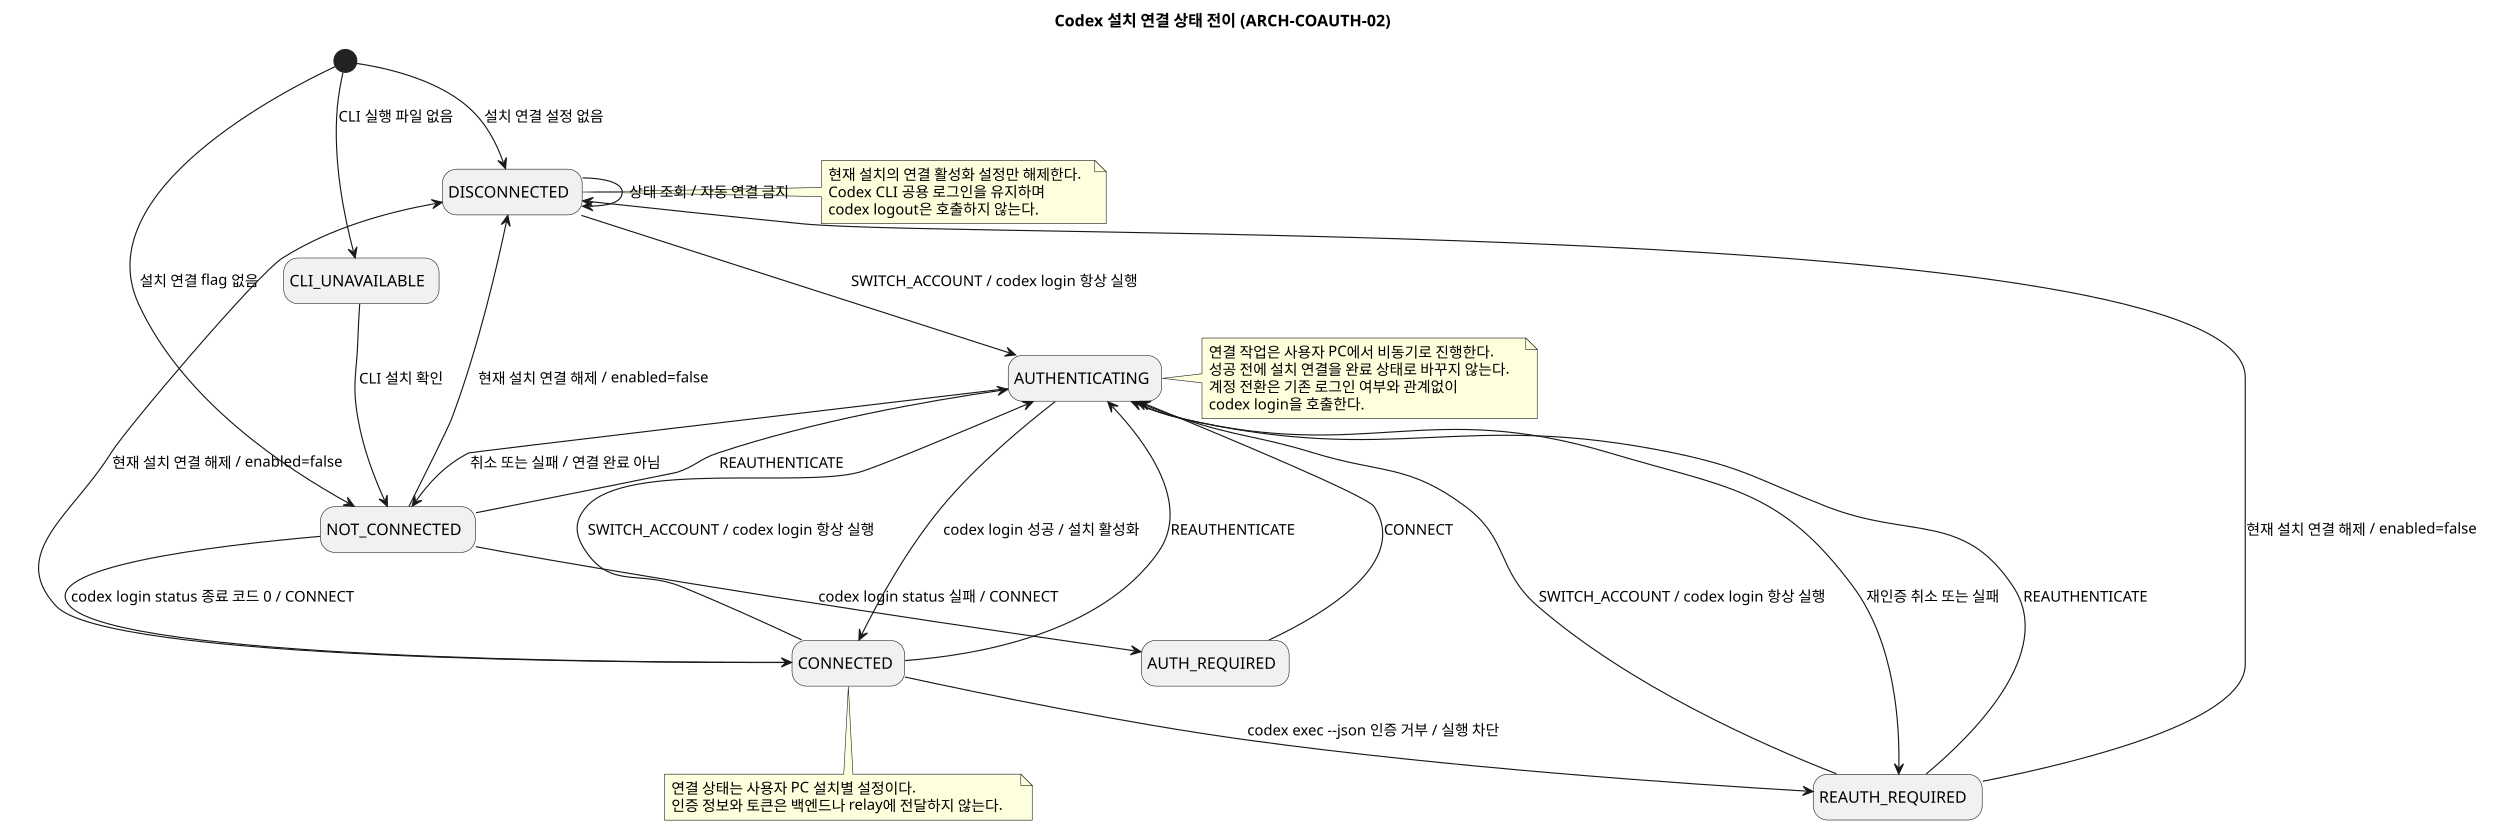
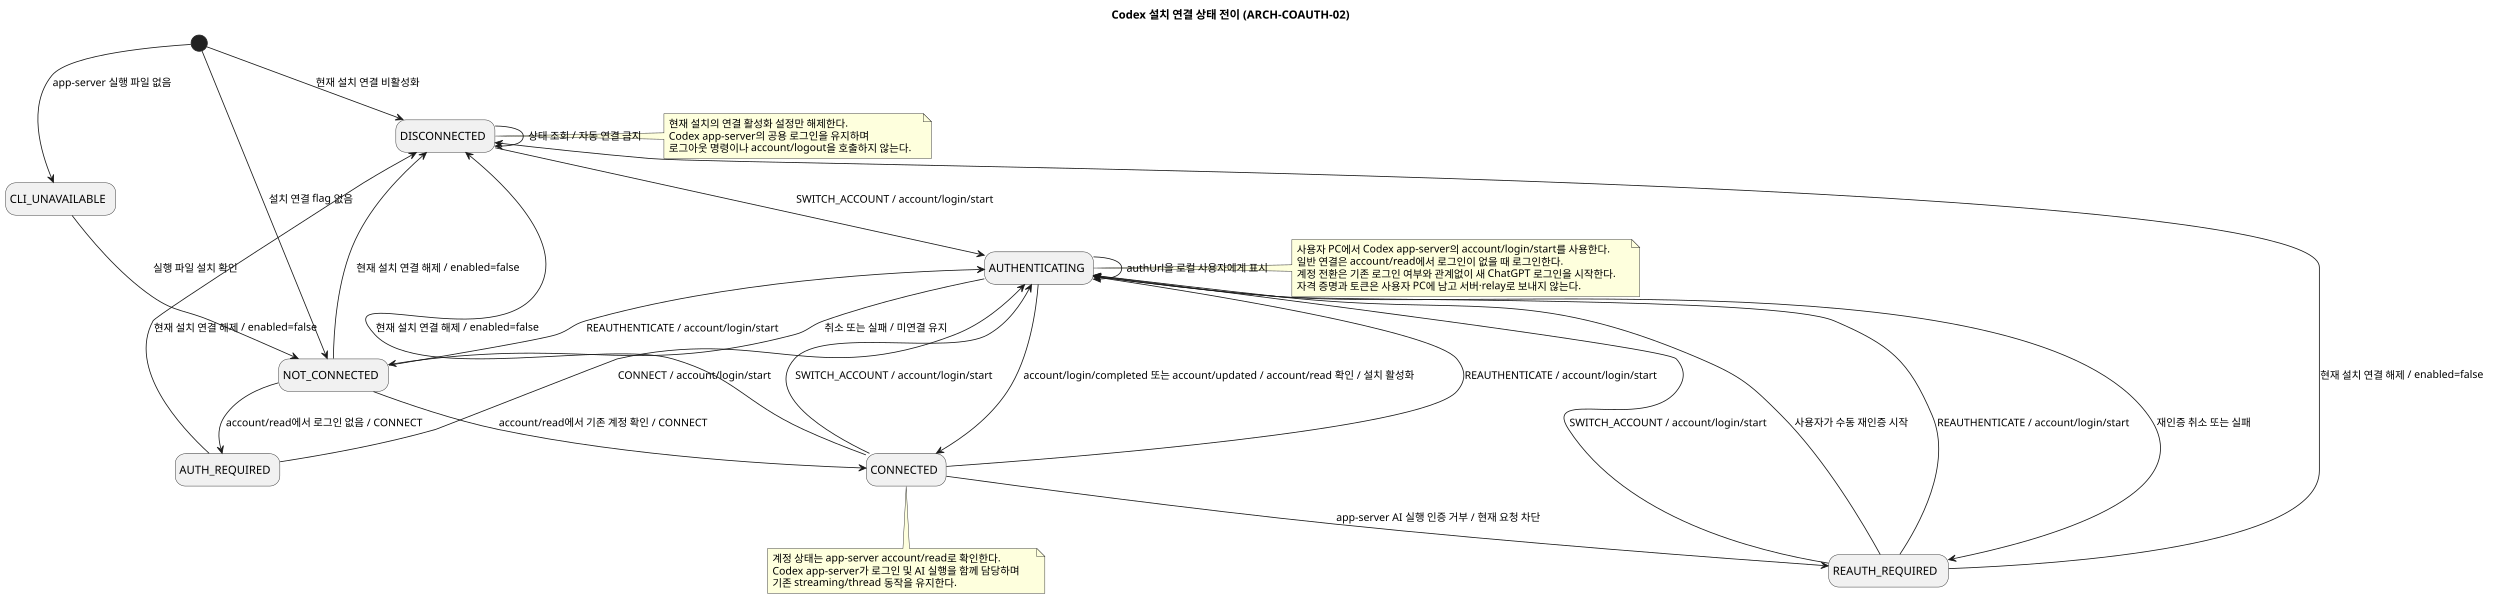
- <svg xmlns="http://www.w3.org/2000/svg" contentStyleType="text/css" height="724px" preserveAspectRatio="none" style="width:2187px;height:724px;background:#FFFFFF;" version="1.1" viewBox="0 0 2187 724" width="2187px" zoomAndPan="magnify">
+ <svg xmlns="http://www.w3.org/2000/svg" contentStyleType="text/css" height="739px" preserveAspectRatio="none" style="width:3087px;height:739px;background:#FFFFFF;" version="1.1" viewBox="0 0 3087 739" width="3087px" zoomAndPan="magnify">
  <defs />
  <g>
-     <text fill="#000000" font-family="sans-serif" font-size="14" font-weight="bold" lengthAdjust="spacing" textLength="329.002" x="922.493" y="22.995">Codex 설치 연결 상태 전이 (ARCH-COAUTH-02)</text>
-     <ellipse cx="302.13" cy="53.297" fill="#222222" rx="10" ry="10" style="stroke:#222222;stroke-width:1.0;" />
-     <rect fill="#F1F1F1" height="40" rx="12.5" ry="12.5" style="stroke:#181818;stroke-width:0.5;" width="135.911" x="248.17" y="225.697" />
-     <text fill="#000000" font-family="sans-serif" font-size="14" lengthAdjust="spacing" textLength="125.911" x="253.17" y="250.544">CLI_UNAVAILABLE</text>
-     <rect fill="#F1F1F1" height="40" rx="12.5" ry="12.5" style="stroke:#181818;stroke-width:0.5;" width="122.335" x="386.96" y="147.997" />
-     <text fill="#000000" font-family="sans-serif" font-size="14" lengthAdjust="spacing" textLength="112.335" x="391.96" y="172.844">DISCONNECTED</text>
-     <rect fill="#F1F1F1" height="40" rx="12.5" ry="12.5" style="stroke:#181818;stroke-width:0.5;" width="135.583" x="280.34" y="443.227" />
-     <text fill="#000000" font-family="sans-serif" font-size="14" lengthAdjust="spacing" textLength="125.583" x="285.34" y="468.074">NOT_CONNECTED</text>
-     <rect fill="#F1F1F1" height="40" rx="12.5" ry="12.5" style="stroke:#181818;stroke-width:0.5;" width="129.226" x="998.52" y="560.227" />
-     <text fill="#000000" font-family="sans-serif" font-size="14" lengthAdjust="spacing" textLength="119.226" x="1003.52" y="585.074">AUTH_REQUIRED</text>
-     <rect fill="#F1F1F1" height="40" rx="12.5" ry="12.5" style="stroke:#181818;stroke-width:0.5;" width="134.257" x="882" y="310.967" />
-     <text fill="#000000" font-family="sans-serif" font-size="14" lengthAdjust="spacing" textLength="124.257" x="887" y="335.814">AUTHENTICATING</text>
-     <rect fill="#F1F1F1" height="40" rx="12.5" ry="12.5" style="stroke:#181818;stroke-width:0.5;" width="98.539" x="692.86" y="560.227" />
-     <text fill="#000000" font-family="sans-serif" font-size="14" lengthAdjust="spacing" textLength="88.539" x="697.86" y="585.074">CONNECTED</text>
-     <rect fill="#F1F1F1" height="40" rx="12.5" ry="12.5" style="stroke:#181818;stroke-width:0.5;" width="147.799" x="1586.23" y="677.367" />
-     <text fill="#000000" font-family="sans-serif" font-size="14" lengthAdjust="spacing" textLength="137.799" x="1591.23" y="702.214">REAUTH_REQUIRED</text>
-     <g id="elem_GMN31">
-       <path d="M718.57,140.297 L718.57,163.997 L509.46,167.997 L718.57,171.997 L718.57,195.695 A0,0 0 0 0 718.57,195.695 L967.684,195.695 A0,0 0 0 0 967.684,195.695 L967.684,150.297 L957.684,140.297 L718.57,140.297 A0,0 0 0 0 718.57,140.297 " fill="#FEFFDD" style="stroke:#181818;stroke-width:0.5;" />
-       <path d="M957.684,140.297 L957.684,150.297 L967.684,150.297 L957.684,140.297 " fill="#FEFFDD" style="stroke:#181818;stroke-width:0.5;" />
-       <text fill="#000000" font-family="sans-serif" font-size="13" lengthAdjust="spacing" textLength="228.114" x="724.57" y="157.364">현재 설치의 연결 활성화 설정만 해제한다.</text>
-       <text fill="#000000" font-family="sans-serif" font-size="13" lengthAdjust="spacing" textLength="197.257" x="724.57" y="172.497">Codex CLI 공용 로그인을 유지하며</text>
-       <text fill="#000000" font-family="sans-serif" font-size="13" lengthAdjust="spacing" textLength="192.361" x="724.57" y="187.629">codex logout은 호출하지 않는다.</text>
-     </g>
+     <text fill="#000000" font-family="sans-serif" font-size="14" font-weight="bold" lengthAdjust="spacing" textLength="329.002" x="1372.408" y="22.995">Codex 설치 연결 상태 전이 (ARCH-COAUTH-02)</text>
+     <ellipse cx="245.96" cy="53.297" fill="#222222" rx="10" ry="10" style="stroke:#222222;stroke-width:1.0;" />
+     <rect fill="#F1F1F1" height="40" rx="12.5" ry="12.5" style="stroke:#181818;stroke-width:0.5;" width="135.911" x="7" y="225.697" />
+     <text fill="#000000" font-family="sans-serif" font-size="14" lengthAdjust="spacing" textLength="125.911" x="12" y="250.544">CLI_UNAVAILABLE</text>
+     <rect fill="#F1F1F1" height="40" rx="12.5" ry="12.5" style="stroke:#181818;stroke-width:0.5;" width="122.335" x="488.79" y="147.997" />
+     <text fill="#000000" font-family="sans-serif" font-size="14" lengthAdjust="spacing" textLength="112.335" x="493.79" y="172.844">DISCONNECTED</text>
+     <rect fill="#F1F1F1" height="40" rx="12.5" ry="12.5" style="stroke:#181818;stroke-width:0.5;" width="135.583" x="344.16" y="443.227" />
+     <text fill="#000000" font-family="sans-serif" font-size="14" lengthAdjust="spacing" textLength="125.583" x="349.16" y="468.074">NOT_CONNECTED</text>
+     <rect fill="#F1F1F1" height="40" rx="12.5" ry="12.5" style="stroke:#181818;stroke-width:0.5;" width="129.226" x="216.34" y="560.227" />
+     <text fill="#000000" font-family="sans-serif" font-size="14" lengthAdjust="spacing" textLength="119.226" x="221.34" y="585.074">AUTH_REQUIRED</text>
+     <rect fill="#F1F1F1" height="40" rx="12.5" ry="12.5" style="stroke:#181818;stroke-width:0.5;" width="134.257" x="1215.83" y="310.967" />
+     <text fill="#000000" font-family="sans-serif" font-size="14" lengthAdjust="spacing" textLength="124.257" x="1220.83" y="335.814">AUTHENTICATING</text>
+     <rect fill="#F1F1F1" height="40" rx="12.5" ry="12.5" style="stroke:#181818;stroke-width:0.5;" width="98.539" x="1069.69" y="560.227" />
+     <text fill="#000000" font-family="sans-serif" font-size="14" lengthAdjust="spacing" textLength="88.539" x="1074.69" y="585.074">CONNECTED</text>
+     <rect fill="#F1F1F1" height="40" rx="12.5" ry="12.5" style="stroke:#181818;stroke-width:0.5;" width="147.799" x="2258.06" y="684.927" />
+     <text fill="#000000" font-family="sans-serif" font-size="14" lengthAdjust="spacing" textLength="137.799" x="2263.06" y="709.774">REAUTH_REQUIRED</text>
    <g id="elem_GMN34">
-       <path d="M1051.5,295.697 L1051.5,326.967 L1016.73,330.967 L1051.5,334.967 L1051.5,366.228 A0,0 0 0 0 1051.5,366.228 L1344.759,366.228 A0,0 0 0 0 1344.759,366.228 L1344.759,305.697 L1334.759,295.697 L1051.5,295.697 A0,0 0 0 0 1051.5,295.697 " fill="#FEFFDD" style="stroke:#181818;stroke-width:0.5;" />
-       <path d="M1334.759,295.697 L1334.759,305.697 L1344.759,305.697 L1334.759,295.697 " fill="#FEFFDD" style="stroke:#181818;stroke-width:0.5;" />
-       <text fill="#000000" font-family="sans-serif" font-size="13" lengthAdjust="spacing" textLength="256.991" x="1057.5" y="312.764">연결 작업은 사용자 PC에서 비동기로 진행한다.</text>
-       <text fill="#000000" font-family="sans-serif" font-size="13" lengthAdjust="spacing" textLength="272.259" x="1057.5" y="327.897">성공 전에 설치 연결을 완료 상태로 바꾸지 않는다.</text>
-       <text fill="#000000" font-family="sans-serif" font-size="13" lengthAdjust="spacing" textLength="223.982" x="1057.5" y="343.029">계정 전환은 기존 로그인 여부와 관계없이</text>
-       <text fill="#000000" font-family="sans-serif" font-size="13" lengthAdjust="spacing" textLength="142.91" x="1057.5" y="358.162">codex login을 호출한다.</text>
+       <path d="M819.81,140.297 L819.81,163.997 L611.55,167.997 L819.81,171.997 L819.81,195.695 A0,0 0 0 0 819.81,195.695 L1150.11,195.695 A0,0 0 0 0 1150.11,195.695 L1150.11,150.297 L1140.11,140.297 L819.81,140.297 A0,0 0 0 0 819.81,140.297 " fill="#FEFFDD" style="stroke:#181818;stroke-width:0.5;" />
+       <path d="M1140.11,140.297 L1140.11,150.297 L1150.11,150.297 L1140.11,140.297 " fill="#FEFFDD" style="stroke:#181818;stroke-width:0.5;" />
+       <text fill="#000000" font-family="sans-serif" font-size="13" lengthAdjust="spacing" textLength="228.114" x="825.81" y="157.364">현재 설치의 연결 활성화 설정만 해제한다.</text>
+       <text fill="#000000" font-family="sans-serif" font-size="13" lengthAdjust="spacing" textLength="259.377" x="825.81" y="172.497">Codex app-server의 공용 로그인을 유지하며</text>
+       <text fill="#000000" font-family="sans-serif" font-size="13" lengthAdjust="spacing" textLength="309.3" x="825.81" y="187.629">로그아웃 명령이나 account/logout을 호출하지 않는다.</text>
    </g>
    <g id="elem_GMN37">
-       <path d="M581.26,677.227 L581.26,717.492 A0,0 0 0 0 581.26,717.492 L903.001,717.492 A0,0 0 0 0 903.001,717.492 L903.001,687.227 L893.001,677.227 L746.13,677.227 L742.13,600.497 L738.13,677.227 L581.26,677.227 A0,0 0 0 0 581.26,677.227 " fill="#FEFFDD" style="stroke:#181818;stroke-width:0.5;" />
-       <path d="M893.001,677.227 L893.001,687.227 L903.001,687.227 L893.001,677.227 " fill="#FEFFDD" style="stroke:#181818;stroke-width:0.5;" />
-       <text fill="#000000" font-family="sans-serif" font-size="13" lengthAdjust="spacing" textLength="221.111" x="587.26" y="694.294">연결 상태는 사용자 PC 설치별 설정이다.</text>
-       <text fill="#000000" font-family="sans-serif" font-size="13" lengthAdjust="spacing" textLength="300.741" x="587.26" y="709.427">인증 정보와 토큰은 백엔드나 relay에 전달하지 않는다.</text>
+       <path d="M1595.2,295.697 L1595.2,326.967 L1350.37,330.967 L1595.2,334.967 L1595.2,366.228 A0,0 0 0 0 1595.2,366.228 L2024.717,366.228 A0,0 0 0 0 2024.717,366.228 L2024.717,305.697 L2014.717,295.697 L1595.2,295.697 A0,0 0 0 0 1595.2,295.697 " fill="#FEFFDD" style="stroke:#181818;stroke-width:0.5;" />
+       <path d="M2014.717,295.697 L2014.717,305.697 L2024.717,305.697 L2014.717,295.697 " fill="#FEFFDD" style="stroke:#181818;stroke-width:0.5;" />
+       <text fill="#000000" font-family="sans-serif" font-size="13" lengthAdjust="spacing" textLength="407.055" x="1601.2" y="312.764">사용자 PC에서 Codex app-server의 account/login/start를 사용한다.</text>
+       <text fill="#000000" font-family="sans-serif" font-size="13" lengthAdjust="spacing" textLength="341.898" x="1601.2" y="327.897">일반 연결은 account/read에서 로그인이 없을 때 로그인한다.</text>
+       <text fill="#000000" font-family="sans-serif" font-size="13" lengthAdjust="spacing" textLength="408.517" x="1601.2" y="343.029">계정 전환은 기존 로그인 여부와 관계없이 새 ChatGPT 로그인을 시작한다.</text>
+       <text fill="#000000" font-family="sans-serif" font-size="13" lengthAdjust="spacing" textLength="365.934" x="1601.2" y="358.162">자격 증명과 토큰은 사용자 PC에 남고 서버·relay로 보내지 않는다.</text>
+     </g>
+     <g id="elem_GMN40">
+       <path d="M947.75,677.227 L947.75,732.625 A0,0 0 0 0 947.75,732.625 L1290.171,732.625 A0,0 0 0 0 1290.171,732.625 L1290.171,687.227 L1280.171,677.227 L1122.96,677.227 L1118.96,600.667 L1114.96,677.227 L947.75,677.227 A0,0 0 0 0 947.75,677.227 " fill="#FEFFDD" style="stroke:#181818;stroke-width:0.5;" />
+       <path d="M1280.171,677.227 L1280.171,687.227 L1290.171,687.227 L1280.171,677.227 " fill="#FEFFDD" style="stroke:#181818;stroke-width:0.5;" />
+       <text fill="#000000" font-family="sans-serif" font-size="13" lengthAdjust="spacing" textLength="296.306" x="953.75" y="694.294">계정 상태는 app-server account/read로 확인한다.</text>
+       <text fill="#000000" font-family="sans-serif" font-size="13" lengthAdjust="spacing" textLength="321.421" x="953.75" y="709.427">Codex app-server가 로그인 및 AI 실행을 함께 담당하며</text>
+       <text fill="#000000" font-family="sans-serif" font-size="13" lengthAdjust="spacing" textLength="237.393" x="953.75" y="724.559">기존 streaming/thread 동작을 유지한다.</text>
    </g>
    <g id="link_*start*_CLI_UNAVAILABLE">
-       <path d="M299.99,63.537 C298.29,71.397 296.04,83.027 295.13,93.297 C290.87,141.147 301.6,191.215 309.15,219.845 " fill="none" id="*start*-to-CLI_UNAVAILABLE" style="stroke:#181818;stroke-width:1.0;" />
-       <polygon fill="#181818" points="310.68,225.647,312.253,215.924,309.405,220.812,304.517,217.964,310.68,225.647" style="stroke:#181818;stroke-width:1.0;" />
-       <text fill="#000000" font-family="sans-serif" font-size="13" lengthAdjust="spacing" textLength="104.311" x="296.13" y="106.364">CLI 실행 파일 없음</text>
+       <path d="M235.62,54.867 C200.38,57.057 85.9,66.157 63.96,93.297 C33.22,131.317 50.493,188.188 63.613,219.688 " fill="none" id="*start*-to-CLI_UNAVAILABLE" style="stroke:#181818;stroke-width:1.0;" />
+       <polygon fill="#181818" points="65.92,225.227,66.152,215.381,63.998,220.611,58.767,218.457,65.92,225.227" style="stroke:#181818;stroke-width:1.0;" />
+       <text fill="#000000" font-family="sans-serif" font-size="13" lengthAdjust="spacing" textLength="154.47" x="64.96" y="106.364">app-server 실행 파일 없음</text>
    </g>
    <g id="link_*start*_DISCONNECTED">
-       <path d="M312.19,55.527 C332.71,58.507 379.91,67.837 409.13,93.297 C425.72,107.757 434.342,125.376 440.242,141.896 " fill="none" id="*start*-to-DISCONNECTED" style="stroke:#181818;stroke-width:1.0;" />
-       <polygon fill="#181818" points="442.26,147.547,443,137.726,440.578,142.838,435.466,140.417,442.26,147.547" style="stroke:#181818;stroke-width:1.0;" />
-       <text fill="#000000" font-family="sans-serif" font-size="13" lengthAdjust="spacing" textLength="108.077" x="423.61" y="106.364">설치 연결 설정 없음</text>
+       <path d="M255.39,57.797 C291.57,71.207 417.544,117.911 492.014,145.521 " fill="none" id="*start*-to-DISCONNECTED" style="stroke:#181818;stroke-width:1.0;" />
+       <polygon fill="#181818" points="497.64,147.607,490.592,140.728,492.952,145.869,487.811,148.229,497.64,147.607" style="stroke:#181818;stroke-width:1.0;" />
+       <text fill="#000000" font-family="sans-serif" font-size="13" lengthAdjust="spacing" textLength="131.997" x="389.84" y="106.364">현재 설치 연결 비활성화</text>
    </g>
    <g id="link_*start*_NOT_CONNECTED">
-       <path d="M293.1,58.367 C250.78,78.057 75.85,166.607 121.13,265.697 C160.02,350.807 250.715,410.292 304.595,439.972 " fill="none" id="*start*-to-NOT_CONNECTED" style="stroke:#181818;stroke-width:1.0;" />
-       <polygon fill="#181818" points="309.85,442.867,303.897,435.021,305.471,440.454,300.037,442.028,309.85,442.867" style="stroke:#181818;stroke-width:1.0;" />
-       <text fill="#000000" font-family="sans-serif" font-size="13" lengthAdjust="spacing" textLength="108.564" x="122.13" y="250.264">설치 연결 flag 없음</text>
+       <path d="M249.42,62.817 C269.82,112.937 371.998,364.05 401.768,437.19 " fill="none" id="*start*-to-NOT_CONNECTED" style="stroke:#181818;stroke-width:1.0;" />
+       <polygon fill="#181818" points="404.03,442.747,404.342,432.903,402.145,438.116,396.932,435.919,404.03,442.747" style="stroke:#181818;stroke-width:1.0;" />
+       <text fill="#000000" font-family="sans-serif" font-size="13" lengthAdjust="spacing" textLength="108.564" x="331.87" y="250.264">설치 연결 flag 없음</text>
    </g>
    <g id="link_CLI_UNAVAILABLE_NOT_CONNECTED">
-       <path d="M314.69,265.767 C314.07,274.827 313.43,285.817 313.13,295.697 C312.17,327.037 307.68,335.357 313.13,366.227 C318,393.837 327.711,418.473 336.331,437.473 " fill="none" id="CLI_UNAVAILABLE-to-NOT_CONNECTED" style="stroke:#181818;stroke-width:1.0;" />
-       <polygon fill="#181818" points="338.81,442.937,338.734,433.088,336.744,438.384,331.449,436.394,338.81,442.937" style="stroke:#181818;stroke-width:1.0;" />
-       <text fill="#000000" font-family="sans-serif" font-size="13" lengthAdjust="spacing" textLength="76.258" x="314.13" y="335.534">CLI 설치 확인</text>
+       <path d="M89.03,266.087 C108.65,291.947 146.52,337.777 187.96,366.227 C216.87,386.087 228.66,382.537 260.96,396.227 C297.17,411.587 332.561,427.064 362.641,440.344 " fill="none" id="CLI_UNAVAILABLE-to-NOT_CONNECTED" style="stroke:#181818;stroke-width:1.0;" />
+       <polygon fill="#181818" points="368.13,442.767,361.512,435.473,363.556,440.748,358.281,442.791,368.13,442.767" style="stroke:#181818;stroke-width:1.0;" />
+       <text fill="#000000" font-family="sans-serif" font-size="13" lengthAdjust="spacing" textLength="108.077" x="188.96" y="335.534">실행 파일 설치 확인</text>
    </g>
    <g id="link_NOT_CONNECTED_CONNECTED">
-       <path d="M280.15,469.217 C185.7,477.447 29.65,496.407 61.13,530.227 C103.93,576.217 536.86,579.654 686.48,579.474 " fill="none" id="NOT_CONNECTED-to-CONNECTED" style="stroke:#181818;stroke-width:1.0;" />
-       <polygon fill="#181818" points="692.48,579.467,683.475,575.478,687.48,579.473,683.485,583.478,692.48,579.467" style="stroke:#181818;stroke-width:1.0;" />
-       <text fill="#000000" font-family="sans-serif" font-size="13" lengthAdjust="spacing" textLength="264.067" x="62.13" y="526.294">codex login status 종료 코드 0 / CONNECT</text>
+       <path d="M461.19,483.577 C501.8,498.717 561.26,519.027 614.96,530.227 C779.12,564.467 972.463,574.683 1063.414,577.773 " fill="none" id="NOT_CONNECTED-to-CONNECTED" style="stroke:#181818;stroke-width:1.0;" />
+       <polygon fill="#181818" points="1069.41,577.977,1060.551,573.674,1064.413,577.807,1060.279,581.669,1069.41,577.977" style="stroke:#181818;stroke-width:1.0;" />
+       <text fill="#000000" font-family="sans-serif" font-size="13" lengthAdjust="spacing" textLength="270.444" x="615.96" y="526.294">account/read에서 기존 계정 확인 / CONNECT</text>
    </g>
    <g id="link_NOT_CONNECTED_AUTH_REQUIRED">
-       <path d="M416.3,478.237 C425.31,479.977 434.43,481.687 443.13,483.227 C645.02,519.037 879.309,553.254 992.319,569.294 " fill="none" id="NOT_CONNECTED-to-AUTH_REQUIRED" style="stroke:#181818;stroke-width:1.0;" />
-       <polygon fill="#181818" points="998.26,570.137,989.911,564.912,993.31,569.434,988.787,572.832,998.26,570.137" style="stroke:#181818;stroke-width:1.0;" />
-       <text fill="#000000" font-family="sans-serif" font-size="13" lengthAdjust="spacing" textLength="223.611" x="715.84" y="526.294">codex login status 실패 / CONNECT</text>
+       <path d="M343.7,472.727 C318.8,479.497 293.07,491.607 277.96,513.227 C268.56,526.667 269.115,539.874 272.735,554.044 " fill="none" id="NOT_CONNECTED-to-AUTH_REQUIRED" style="stroke:#181818;stroke-width:1.0;" />
+       <polygon fill="#181818" points="274.22,559.857,275.868,550.147,272.982,555.013,268.117,552.127,274.22,559.857" style="stroke:#181818;stroke-width:1.0;" />
+       <text fill="#000000" font-family="sans-serif" font-size="13" lengthAdjust="spacing" textLength="254.351" x="278.96" y="526.294">account/read에서 로그인 없음 / CONNECT</text>
    </g>
    <g id="link_DISCONNECTED_DISCONNECTED">
-       <path d="M509.63,155.597 C529.01,155.787 544.3,159.917 544.3,167.997 C544.3,176.077 535.01,180.158 515.63,180.348 " fill="none" id="DISCONNECTED-to-DISCONNECTED" style="stroke:#181818;stroke-width:1.0;" />
-       <polygon fill="#181818" points="509.63,180.407,518.669,184.319,514.63,180.358,518.59,176.319,509.63,180.407" style="stroke:#181818;stroke-width:1.0;" />
-       <text fill="#000000" font-family="sans-serif" font-size="13" lengthAdjust="spacing" textLength="144.642" x="550.3" y="172.564">상태 조회 / 자동 연결 금지</text>
+       <path d="M611.46,155.597 C630.84,155.777 646.12,159.917 646.12,167.997 C646.12,176.077 636.84,180.158 617.46,180.348 " fill="none" id="DISCONNECTED-to-DISCONNECTED" style="stroke:#181818;stroke-width:1.0;" />
+       <polygon fill="#181818" points="611.46,180.407,620.499,184.319,616.46,180.358,620.42,176.319,611.46,180.407" style="stroke:#181818;stroke-width:1.0;" />
+       <text fill="#000000" font-family="sans-serif" font-size="13" lengthAdjust="spacing" textLength="144.642" x="652.12" y="172.564">상태 조회 / 자동 연결 금지</text>
    </g>
    <g id="link_AUTH_REQUIRED_AUTHENTICATING">
-       <path d="M1110.1,559.887 C1161.56,535.717 1232.99,491.627 1202.13,443.227 C1196.21,433.947 1074.342,383.08 1002.643,353.721 " fill="none" id="AUTH_REQUIRED-to-AUTHENTICATING" style="stroke:#181818;stroke-width:1.0;" />
-       <polygon fill="#181818" points="997.09,351.447,1003.903,358.559,1001.717,353.342,1006.935,351.156,997.09,351.447" style="stroke:#181818;stroke-width:1.0;" />
-       <text fill="#000000" font-family="sans-serif" font-size="13" lengthAdjust="spacing" textLength="63.991" x="1210.6" y="467.794">CONNECT</text>
+       <path d="M345.88,570.197 C398.31,562.117 473.67,548.677 537.96,530.227 C541.16,529.307 758.7,443.957 761.96,443.227 C943.24,402.477 1005.55,479.997 1178.96,413.227 C1213.6,399.887 1241.835,375.167 1260.995,355.667 " fill="none" id="AUTH_REQUIRED-to-AUTHENTICATING" style="stroke:#181818;stroke-width:1.0;" />
+       <polygon fill="#181818" points="1265.2,351.387,1256.039,355.003,1261.696,354.953,1261.745,360.61,1265.2,351.387" style="stroke:#181818;stroke-width:1.0;" />
+       <text fill="#000000" font-family="sans-serif" font-size="13" lengthAdjust="spacing" textLength="199.132" x="762.96" y="467.794">CONNECT / account/login/start</text>
    </g>
    <g id="link_NOT_CONNECTED_AUTHENTICATING">
-       <path d="M416.35,448.577 C488.17,434.207 591.06,413.587 592.13,413.227 C608.93,407.667 611.33,401.787 628.13,396.227 C713.39,368.037 809.742,351.028 875.562,341.478 " fill="none" id="NOT_CONNECTED-to-AUTHENTICATING" style="stroke:#181818;stroke-width:1.0;" />
-       <polygon fill="#181818" points="881.5,340.617,872.019,337.951,876.552,341.335,873.168,345.868,881.5,340.617" style="stroke:#181818;stroke-width:1.0;" />
-       <text fill="#000000" font-family="sans-serif" font-size="13" lengthAdjust="spacing" textLength="117.21" x="629.13" y="409.294">REAUTHENTICATE</text>
+       <path d="M480.22,451.037 C555.18,438.587 667.55,419.417 686.96,413.227 C703.81,407.847 705.94,401.077 722.96,396.227 C895.88,346.927 1103.082,335.435 1209.642,332.796 " fill="none" id="NOT_CONNECTED-to-AUTHENTICATING" style="stroke:#181818;stroke-width:1.0;" />
+       <polygon fill="#181818" points="1215.64,332.647,1206.544,328.871,1210.641,332.771,1206.742,336.869,1215.64,332.647" style="stroke:#181818;stroke-width:1.0;" />
+       <text fill="#000000" font-family="sans-serif" font-size="13" lengthAdjust="spacing" textLength="252.351" x="723.96" y="409.294">REAUTHENTICATE / account/login/start</text>
    </g>
    <g id="link_AUTHENTICATING_NOT_CONNECTED">
-       <path d="M881.6,339.947 C737.23,357.007 411.44,395.567 410.13,396.227 C389.22,406.787 375.146,422.541 364.106,437.94 " fill="none" id="AUTHENTICATING-to-NOT_CONNECTED" style="stroke:#181818;stroke-width:1.0;" />
-       <polygon fill="#181818" points="360.61,442.817,369.105,437.833,363.523,438.753,362.603,433.172,360.61,442.817" style="stroke:#181818;stroke-width:1.0;" />
-       <text fill="#000000" font-family="sans-serif" font-size="13" lengthAdjust="spacing" textLength="172.694" x="411.13" y="409.294">취소 또는 실패 / 연결 완료 아님</text>
+       <path d="M1215.45,344.307 C1161.01,355.197 1082.93,372.957 1016.96,396.227 C1000.27,402.117 998.08,408.787 980.96,413.227 C786.5,463.667 729.56,420.567 529.96,443.227 C513.77,445.067 502.346,446.628 486.056,449.208 " fill="none" id="AUTHENTICATING-to-NOT_CONNECTED" style="stroke:#181818;stroke-width:1.0;" />
+       <polygon fill="#181818" points="480.13,450.147,489.645,452.69,485.068,449.365,488.394,444.788,480.13,450.147" style="stroke:#181818;stroke-width:1.0;" />
+       <text fill="#000000" font-family="sans-serif" font-size="13" lengthAdjust="spacing" textLength="156.602" x="1017.96" y="409.294">취소 또는 실패 / 미연결 유지</text>
    </g>
    <g id="link_CONNECTED_AUTHENTICATING">
-       <path d="M791.76,577.867 C855.21,573.127 962.86,554.367 1013.13,483.227 C1043.24,440.617 1001.719,385.99 973.239,355.82 " fill="none" id="CONNECTED-to-AUTHENTICATING" style="stroke:#181818;stroke-width:1.0;" />
-       <polygon fill="#181818" points="969.12,351.457,972.389,360.747,972.552,355.093,978.207,355.256,969.12,351.457" style="stroke:#181818;stroke-width:1.0;" />
-       <text fill="#000000" font-family="sans-serif" font-size="13" lengthAdjust="spacing" textLength="117.21" x="1024.02" y="467.794">REAUTHENTICATE</text>
+       <path d="M1168.64,575.927 C1318.37,565.467 1757.51,530.927 1798.96,483.227 C1810.61,469.807 1810.12,457.057 1798.96,443.227 C1770.78,408.337 1489.934,362.636 1356.504,342.646 " fill="none" id="CONNECTED-to-AUTHENTICATING" style="stroke:#181818;stroke-width:1.0;" />
+       <polygon fill="#181818" points="1350.57,341.757,1358.878,347.046,1355.515,342.498,1360.063,339.135,1350.57,341.757" style="stroke:#181818;stroke-width:1.0;" />
+       <text fill="#000000" font-family="sans-serif" font-size="13" lengthAdjust="spacing" textLength="252.351" x="1808.52" y="467.794">REAUTHENTICATE / account/login/start</text>
    </g>
    <g id="link_CONNECTED_AUTHENTICATING">
-       <path d="M701.28,559.737 C672.2,546.117 632.08,527.827 596.13,513.227 C559.79,498.477 535.66,515.337 513.13,483.227 C502.91,468.677 501.37,456.567 513.13,443.227 C548.39,403.247 699.58,426.807 751.13,413.227 C766.53,409.177 844.637,376.432 898.167,353.702 " fill="none" id="CONNECTED-to-AUTHENTICATING-1" style="stroke:#181818;stroke-width:1.0;" />
-       <polygon fill="#181818" points="903.69,351.357,893.842,351.193,899.088,353.311,896.969,358.556,903.69,351.357" style="stroke:#181818;stroke-width:1.0;" />
-       <text fill="#000000" font-family="sans-serif" font-size="13" lengthAdjust="spacing" textLength="266.288" x="514.13" y="467.794">SWITCH_ACCOUNT / codex login 항상 실행</text>
+       <path d="M1073.63,559.817 C1019.9,534.177 942.23,487.117 980.96,443.227 C1016.37,403.087 1173.45,439.737 1219.96,413.227 C1244.92,398.997 1260.578,375.816 1270.848,356.636 " fill="none" id="CONNECTED-to-AUTHENTICATING-1" style="stroke:#181818;stroke-width:1.0;" />
+       <polygon fill="#181818" points="1273.68,351.347,1265.905,357.393,1271.32,355.755,1272.958,361.169,1273.68,351.347" style="stroke:#181818;stroke-width:1.0;" />
+       <text fill="#000000" font-family="sans-serif" font-size="13" lengthAdjust="spacing" textLength="257.835" x="981.96" y="467.794">SWITCH_ACCOUNT / account/login/start</text>
    </g>
    <g id="link_AUTHENTICATING_CONNECTED">
-       <path d="M923.11,351.307 C896.27,372.087 854.2,407.027 824.13,443.227 C792.6,481.197 767.75,527.199 754.04,554.659 " fill="none" id="AUTHENTICATING-to-CONNECTED" style="stroke:#181818;stroke-width:1.0;" />
-       <polygon fill="#181818" points="751.36,560.027,758.959,553.761,753.593,555.553,751.802,550.188,751.36,560.027" style="stroke:#181818;stroke-width:1.0;" />
-       <text fill="#000000" font-family="sans-serif" font-size="13" lengthAdjust="spacing" textLength="179.474" x="825.13" y="467.794">codex login 성공 / 설치 활성화</text>
+       <path d="M1281.97,351.247 C1279.58,381.667 1271.47,441.597 1243.96,483.227 C1221.93,516.557 1189.537,540.047 1161.327,556.697 " fill="none" id="AUTHENTICATING-to-CONNECTED" style="stroke:#181818;stroke-width:1.0;" />
+       <polygon fill="#181818" points="1156.16,559.747,1165.944,558.617,1160.466,557.205,1161.878,551.727,1156.16,559.747" style="stroke:#181818;stroke-width:1.0;" />
+       <text fill="#000000" font-family="sans-serif" font-size="13" lengthAdjust="spacing" textLength="506.609" x="1263.71" y="467.794">account/login/completed 또는 account/updated / account/read 확인 / 설치 활성화</text>
    </g>
    <g id="link_DISCONNECTED_AUTHENTICATING">
-       <path d="M508.56,188.417 C604.85,219.357 786.338,277.662 882.768,308.642 " fill="none" id="DISCONNECTED-to-AUTHENTICATING" style="stroke:#181818;stroke-width:1.0;" />
-       <polygon fill="#181818" points="888.48,310.477,881.135,303.916,883.72,308.947,878.688,311.532,888.48,310.477" style="stroke:#181818;stroke-width:1.0;" />
-       <text fill="#000000" font-family="sans-serif" font-size="13" lengthAdjust="spacing" textLength="266.288" x="744.5" y="250.264">SWITCH_ACCOUNT / codex login 항상 실행</text>
+       <path d="M611.5,182.517 C747.71,212.427 1067.91,282.74 1209.53,313.84 " fill="none" id="DISCONNECTED-to-AUTHENTICATING" style="stroke:#181818;stroke-width:1.0;" />
+       <polygon fill="#181818" points="1215.39,315.127,1207.457,309.29,1210.506,314.054,1205.742,317.103,1215.39,315.127" style="stroke:#181818;stroke-width:1.0;" />
+       <text fill="#000000" font-family="sans-serif" font-size="13" lengthAdjust="spacing" textLength="257.835" x="983.11" y="250.264">SWITCH_ACCOUNT / account/login/start</text>
+     </g>
+     <g id="link_REAUTH_REQUIRED_AUTHENTICATING">
+       <path d="M2345.96,684.437 C2369.37,649.307 2411.48,573.417 2385.96,513.227 C2356.75,444.357 2333.68,425.777 2264.96,396.227 C2194.76,366.047 1654.12,372.307 1577.96,366.227 C1499.7,359.987 1416.139,349.828 1356.429,341.988 " fill="none" id="REAUTH_REQUIRED-to-AUTHENTICATING" style="stroke:#181818;stroke-width:1.0;" />
+       <polygon fill="#181818" points="1350.48,341.207,1358.883,346.344,1355.437,341.858,1359.924,338.413,1350.48,341.207" style="stroke:#181818;stroke-width:1.0;" />
+       <text fill="#000000" font-family="sans-serif" font-size="13" lengthAdjust="spacing" textLength="252.351" x="2391.96" y="526.294">REAUTHENTICATE / account/login/start</text>
+     </g>
+     <g id="link_REAUTH_REQUIRED_AUTHENTICATING">
+       <path d="M2257.86,695.417 C2164.63,680.287 2008.1,639.227 1936.96,530.227 C1902.69,477.727 2030.8,532.197 2069.96,483.227 C2081.06,469.347 2081.61,456.647 2069.96,443.227 C2058.11,429.587 1544.544,364.498 1356.204,341.038 " fill="none" id="REAUTH_REQUIRED-to-AUTHENTICATING-1" style="stroke:#181818;stroke-width:1.0;" />
+       <polygon fill="#181818" points="1350.25,340.297,1358.687,345.379,1355.212,340.915,1359.675,337.44,1350.25,340.297" style="stroke:#181818;stroke-width:1.0;" />
+       <text fill="#000000" font-family="sans-serif" font-size="13" lengthAdjust="spacing" textLength="257.835" x="1937.96" y="526.294">SWITCH_ACCOUNT / account/login/start</text>
    </g>
    <g id="link_AUTHENTICATING_REAUTH_REQUIRED">
-       <path d="M990.24,351.457 C1003.92,357.147 1019.42,362.757 1034.13,366.227 C1196.43,404.507 1248.39,348.357 1408.13,396.227 C1511.59,427.237 1556.7,426.547 1621.13,513.227 C1658.36,563.327 1661.79,635.288 1661.13,671.148 " fill="none" id="AUTHENTICATING-to-REAUTH_REQUIRED" style="stroke:#181818;stroke-width:1.0;" />
-       <polygon fill="#181818" points="1661.02,677.147,1665.185,668.222,1661.112,672.148,1657.186,668.075,1661.02,677.147" style="stroke:#181818;stroke-width:1.0;" />
-       <text fill="#000000" font-family="sans-serif" font-size="13" lengthAdjust="spacing" textLength="120.037" x="1632.55" y="526.294">재인증 취소 또는 실패</text>
+       <path d="M1350.48,341.257 C1410.18,349.127 1499.7,360.087 1577.96,366.227 C1818.33,385.097 2512.57,317.197 2652.96,513.227 C2723.25,611.387 2527.23,666.464 2411.99,689.844 " fill="none" id="AUTHENTICATING-to-REAUTH_REQUIRED" style="stroke:#181818;stroke-width:1.0;" />
+       <polygon fill="#181818" points="2406.11,691.037,2415.726,693.168,2411.01,690.043,2414.135,685.327,2406.11,691.037" style="stroke:#181818;stroke-width:1.0;" />
+       <text fill="#000000" font-family="sans-serif" font-size="13" lengthAdjust="spacing" textLength="120.037" x="2662.87" y="526.294">재인증 취소 또는 실패</text>
    </g>
    <g id="link_REAUTH_REQUIRED_AUTHENTICATING">
-       <path d="M1685.02,677.077 C1725.84,643.047 1798.88,570.537 1761.13,513.227 C1717.75,447.397 1671.59,471.847 1598.13,443.227 C1539.32,420.317 1525.94,408.987 1464.13,396.227 C1276.51,357.517 1220.81,409.237 1034.13,366.227 C1019.24,362.807 1009.106,359.441 995.326,353.681 " fill="none" id="REAUTH_REQUIRED-to-AUTHENTICATING" style="stroke:#181818;stroke-width:1.0;" />
-       <polygon fill="#181818" points="989.79,351.367,996.551,358.528,994.403,353.295,999.636,351.147,989.79,351.367" style="stroke:#181818;stroke-width:1.0;" />
-       <text fill="#000000" font-family="sans-serif" font-size="13" lengthAdjust="spacing" textLength="117.21" x="1769.94" y="526.294">REAUTHENTICATE</text>
+       <path d="M2321.71,684.697 C2301.71,648.317 2254.62,568.177 2199.96,513.227 C2161.7,474.767 2149.79,464.657 2099.96,443.227 C1884.52,350.577 1811.07,391.737 1577.96,366.227 C1499.79,357.677 1416.028,347.866 1356.258,340.756 " fill="none" id="REAUTH_REQUIRED-to-AUTHENTICATING-2" style="stroke:#181818;stroke-width:1.0;" />
+       <polygon fill="#181818" points="1350.3,340.047,1358.764,345.082,1355.265,340.637,1359.709,337.138,1350.3,340.047" style="stroke:#181818;stroke-width:1.0;" />
+       <text fill="#000000" font-family="sans-serif" font-size="13" lengthAdjust="spacing" textLength="144.997" x="2215.85" y="526.294">사용자가 수동 재인증 시작</text>
    </g>
-     <g id="link_REAUTH_REQUIRED_AUTHENTICATING">
-       <path d="M1606.58,676.957 C1540.03,650.967 1425.45,599.927 1345.13,530.227 C1309.07,498.947 1320.37,471.817 1282.13,443.227 C1231.91,405.697 1209.07,414.607 1149.13,396.227 C1098.63,380.747 1084.28,382.807 1034.13,366.227 C1020.98,361.887 1012.523,358.786 999.733,353.615 " fill="none" id="REAUTH_REQUIRED-to-AUTHENTICATING-1" style="stroke:#181818;stroke-width:1.0;" />
-       <polygon fill="#181818" points="994.17,351.367,1001.015,358.448,998.806,353.241,1004.013,351.031,994.17,351.367" style="stroke:#181818;stroke-width:1.0;" />
-       <text fill="#000000" font-family="sans-serif" font-size="13" lengthAdjust="spacing" textLength="266.288" x="1346.13" y="526.294">SWITCH_ACCOUNT / codex login 항상 실행</text>
+     <g id="link_AUTHENTICATING_AUTHENTICATING">
+       <path d="M1350.24,317.177 C1369.87,317.647 1385.08,322.247 1385.08,330.967 C1385.08,339.677 1375.868,344.13 1356.238,344.61 " fill="none" id="AUTHENTICATING-to-AUTHENTICATING" style="stroke:#181818;stroke-width:1.0;" />
+       <polygon fill="#181818" points="1350.24,344.757,1359.335,348.536,1355.238,344.635,1359.139,340.538,1350.24,344.757" style="stroke:#181818;stroke-width:1.0;" />
+       <text fill="#000000" font-family="sans-serif" font-size="13" lengthAdjust="spacing" textLength="180.011" x="1391.08" y="335.534">authUrl을 로컬 사용자에게 표시</text>
    </g>
    <g id="link_CONNECTED_REAUTH_REQUIRED">
-       <path d="M791.72,592.277 C858.98,606.887 983.06,632.507 1090.13,647.227 C1267.25,671.597 1471.1,685.635 1580.09,692.035 " fill="none" id="CONNECTED-to-REAUTH_REQUIRED" style="stroke:#181818;stroke-width:1.0;" />
-       <polygon fill="#181818" points="1586.08,692.387,1577.33,687.866,1581.089,692.094,1576.861,695.852,1586.08,692.387" style="stroke:#181818;stroke-width:1.0;" />
-       <text fill="#000000" font-family="sans-serif" font-size="13" lengthAdjust="spacing" textLength="234.827" x="1091.13" y="643.294">codex exec --json 인증 거부 / 실행 차단</text>
+       <path d="M1168.57,588.097 C1262.29,600.917 1471.87,628.857 1648.96,647.227 C1869.97,670.157 2126.005,689.38 2251.595,698.33 " fill="none" id="CONNECTED-to-REAUTH_REQUIRED" style="stroke:#181818;stroke-width:1.0;" />
+       <polygon fill="#181818" points="2257.58,698.757,2248.887,694.127,2252.593,698.402,2248.318,702.107,2257.58,698.757" style="stroke:#181818;stroke-width:1.0;" />
+       <text fill="#000000" font-family="sans-serif" font-size="13" lengthAdjust="spacing" textLength="263.999" x="1649.96" y="643.294">app-server AI 실행 인증 거부 / 현재 요청 차단</text>
    </g>
    <g id="link_CONNECTED_DISCONNECTED">
-       <path d="M692.42,579.527 C540.94,579.917 92.78,577.087 49.13,530.227 C6,483.947 63.77,449.987 97.13,396.227 C110.43,374.787 225.78,239.147 247.13,225.697 C289.62,198.937 339.056,185.606 380.916,178.026 " fill="none" id="CONNECTED-to-DISCONNECTED" style="stroke:#181818;stroke-width:1.0;" />
-       <polygon fill="#181818" points="386.82,176.957,377.251,174.625,381.9,177.848,378.677,182.496,386.82,176.957" style="stroke:#181818;stroke-width:1.0;" />
-       <text fill="#000000" font-family="sans-serif" font-size="13" lengthAdjust="spacing" textLength="214.857" x="98.13" y="409.294">현재 설치 연결 해제 / enabled=false</text>
+       <path d="M1069.2,561.697 C1045.51,552.937 1016.96,541.747 991.96,530.227 C918.09,496.187 908.93,466.357 830.96,443.227 C752.29,419.897 518.57,473.557 462.96,413.227 C402.24,347.367 600.6,434.197 658.96,366.227 C708.27,308.797 625.41,229.289 579.74,192.049 " fill="none" id="CONNECTED-to-DISCONNECTED" style="stroke:#181818;stroke-width:1.0;" />
+       <polygon fill="#181818" points="575.09,188.257,579.537,197.044,578.965,191.417,584.593,190.844,575.09,188.257" style="stroke:#181818;stroke-width:1.0;" />
+       <text fill="#000000" font-family="sans-serif" font-size="13" lengthAdjust="spacing" textLength="214.857" x="463.96" y="409.294">현재 설치 연결 해제 / enabled=false</text>
    </g>
    <g id="link_REAUTH_REQUIRED_DISCONNECTED">
-       <path d="M1734.49,683.457 C1824.49,665.667 1964.13,630.187 1964.13,581.227 C1964.13,329.967 1964.13,329.967 1964.13,329.967 C1964.13,188.837 841.55,209.737 701.13,195.697 C635.75,189.167 566.896,181.849 515.686,176.339 " fill="none" id="REAUTH_REQUIRED-to-DISCONNECTED" style="stroke:#181818;stroke-width:1.0;" />
-       <polygon fill="#181818" points="509.72,175.697,518.24,180.637,514.691,176.232,519.096,172.683,509.72,175.697" style="stroke:#181818;stroke-width:1.0;" />
-       <text fill="#000000" font-family="sans-serif" font-size="13" lengthAdjust="spacing" textLength="214.857" x="1965.13" y="467.794">현재 설치 연결 해제 / enabled=false</text>
+       <path d="M2406.21,702.167 C2552.5,696.667 2863.96,674.057 2863.96,581.227 C2863.96,329.967 2863.96,329.967 2863.96,329.967 C2863.96,215.167 916.34,205.477 801.96,195.697 C736.86,190.127 668.451,182.716 617.471,176.906 " fill="none" id="REAUTH_REQUIRED-to-DISCONNECTED" style="stroke:#181818;stroke-width:1.0;" />
+       <polygon fill="#181818" points="611.51,176.227,619.999,181.22,616.478,176.793,620.905,173.272,611.51,176.227" style="stroke:#181818;stroke-width:1.0;" />
+       <text fill="#000000" font-family="sans-serif" font-size="13" lengthAdjust="spacing" textLength="214.857" x="2864.96" y="467.794">현재 설치 연결 해제 / enabled=false</text>
    </g>
    <g id="link_NOT_CONNECTED_DISCONNECTED">
-       <path d="M357.75,443.077 C370.64,417.357 392.23,373.967 395.13,366.227 C418.91,302.827 435.48,230.119 442.98,194.299 " fill="none" id="NOT_CONNECTED-to-DISCONNECTED" style="stroke:#181818;stroke-width:1.0;" />
-       <polygon fill="#181818" points="444.21,188.427,438.45,196.416,443.185,193.321,446.281,198.056,444.21,188.427" style="stroke:#181818;stroke-width:1.0;" />
-       <text fill="#000000" font-family="sans-serif" font-size="13" lengthAdjust="spacing" textLength="214.857" x="418.29" y="335.534">현재 설치 연결 해제 / enabled=false</text>
+       <path d="M411.7,442.737 C412.01,410.557 415.75,344.987 438.96,295.697 C459.76,251.517 496.154,215.019 522.074,192.229 " fill="none" id="NOT_CONNECTED-to-DISCONNECTED" style="stroke:#181818;stroke-width:1.0;" />
+       <polygon fill="#181818" points="526.58,188.267,517.18,191.206,522.825,191.568,522.462,197.214,526.58,188.267" style="stroke:#181818;stroke-width:1.0;" />
+       <text fill="#000000" font-family="sans-serif" font-size="13" lengthAdjust="spacing" textLength="214.857" x="439.96" y="335.534">현재 설치 연결 해제 / enabled=false</text>
+     </g>
+     <g id="link_AUTH_REQUIRED_DISCONNECTED">
+       <path d="M258.21,559.807 C221.7,526.167 157.19,455.047 188.96,396.227 C193.06,388.627 441.57,230.187 448.96,225.697 C470.26,212.747 489.371,201.926 508.831,191.236 " fill="none" id="AUTH_REQUIRED-to-DISCONNECTED" style="stroke:#181818;stroke-width:1.0;" />
+       <polygon fill="#181818" points="514.09,188.347,504.276,189.174,509.708,190.754,508.128,196.186,514.09,188.347" style="stroke:#181818;stroke-width:1.0;" />
+       <text fill="#000000" font-family="sans-serif" font-size="13" lengthAdjust="spacing" textLength="214.857" x="189.96" y="409.294">현재 설치 연결 해제 / enabled=false</text>
    </g>
  </g>
</svg>
